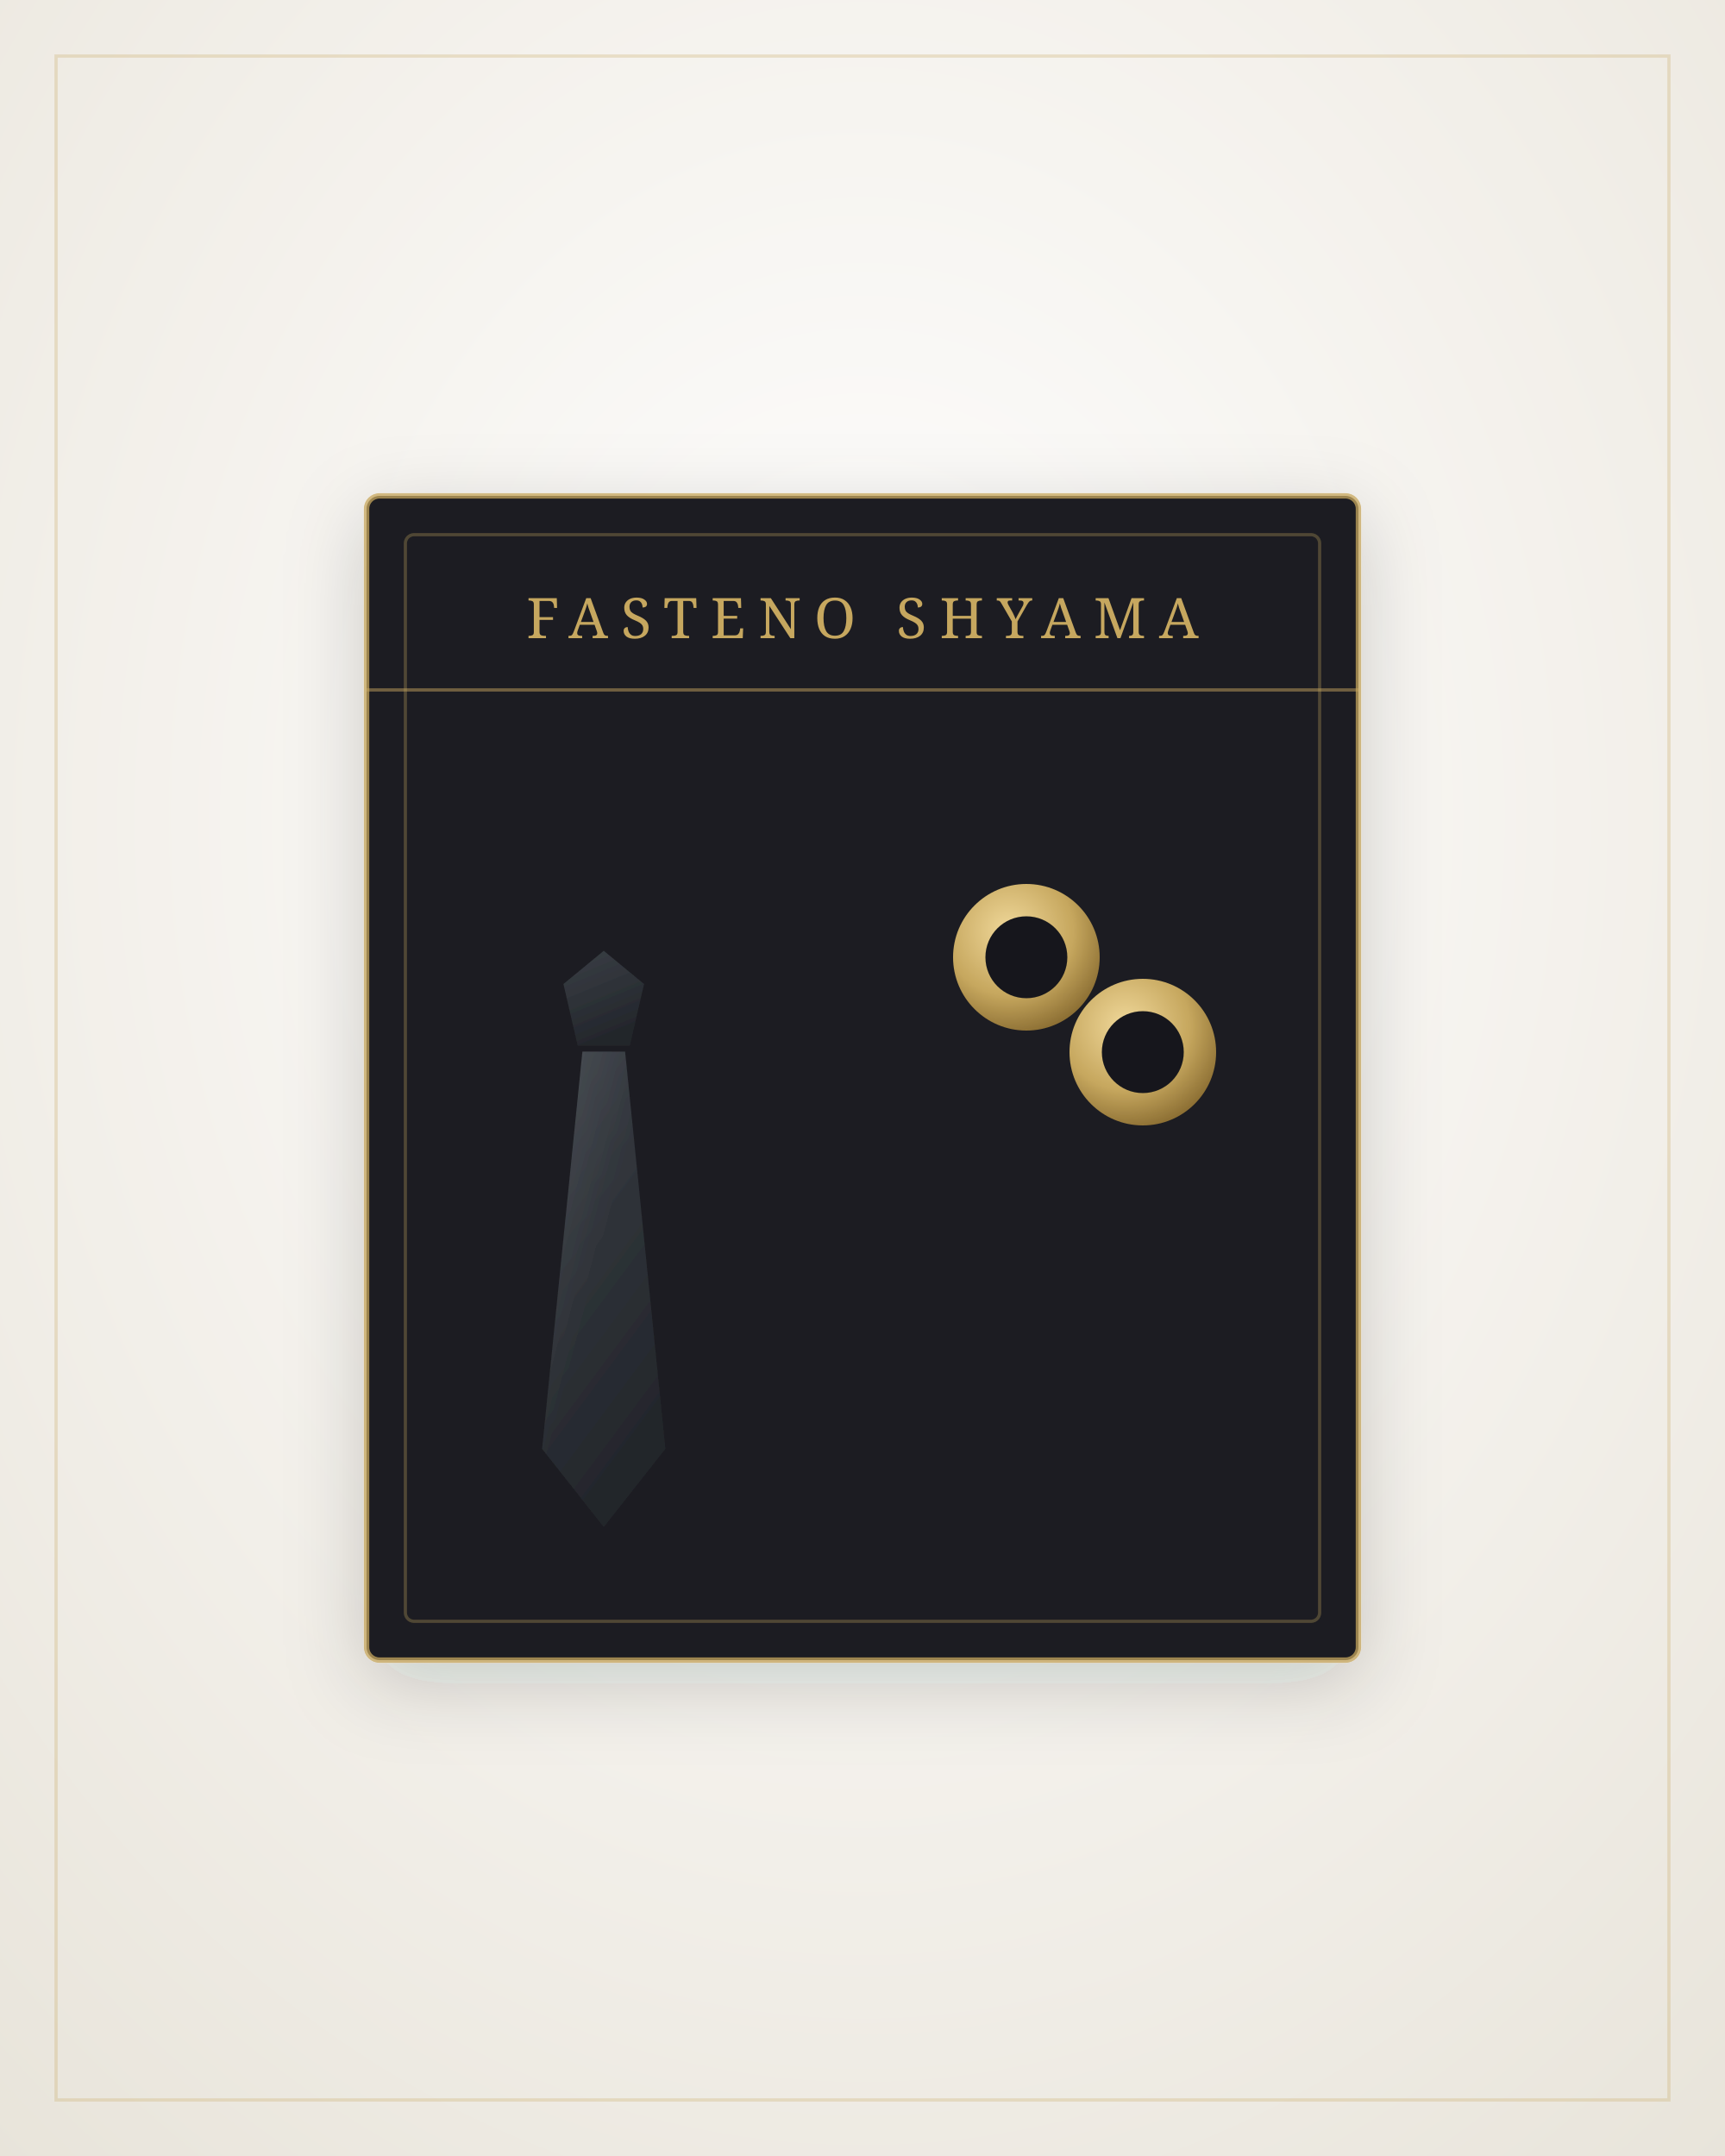
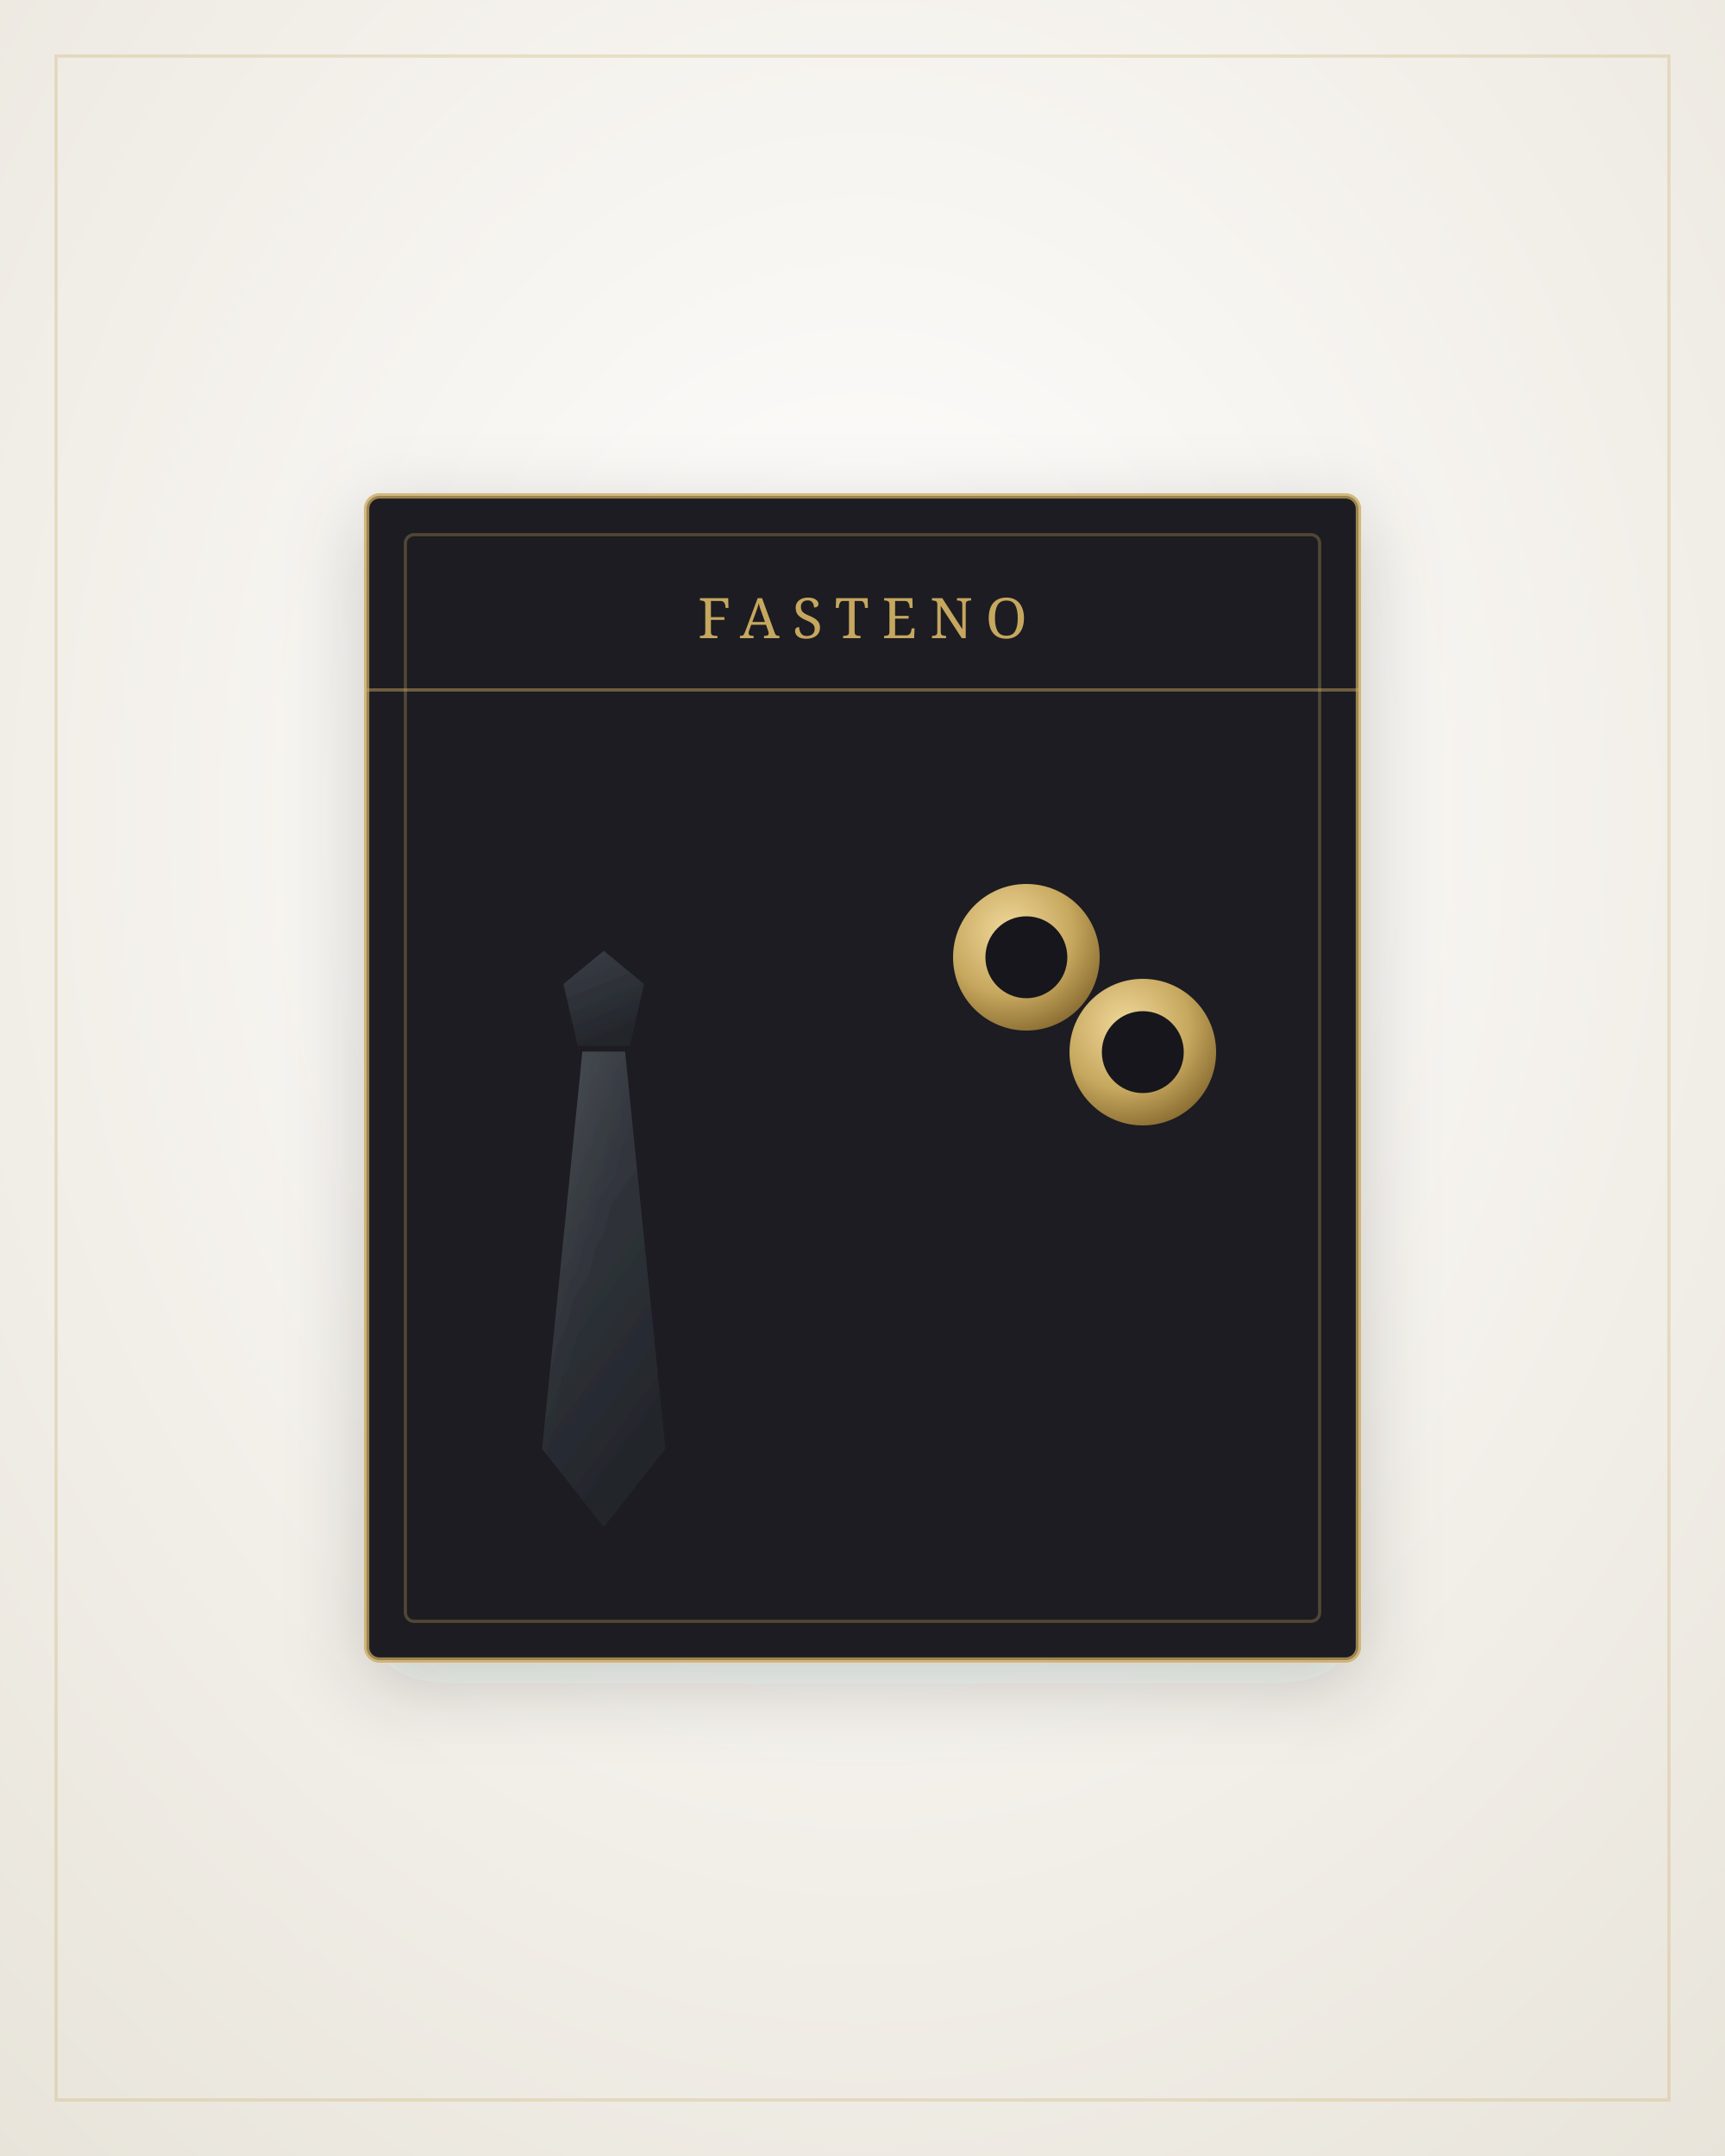
<svg xmlns="http://www.w3.org/2000/svg" viewBox="0 0 800 1000" width="800" height="1000">
  <defs>
    <radialGradient id="bg" cx="50%" cy="38%" r="80%">
      <stop offset="0%" stop-color="#FFFFFF" />
      <stop offset="60%" stop-color="#F2EFE9" />
      <stop offset="100%" stop-color="#E8E4DA" />
    </radialGradient>
    <linearGradient id="sheen" x1="0" y1="0" x2="1" y2="1">
      <stop offset="0%" stop-color="#FFFFFF" stop-opacity="0.10" />
      <stop offset="45%" stop-color="#FFFFFF" stop-opacity="0" />
    </linearGradient>
    <filter id="soft" x="-30%" y="-30%" width="160%" height="160%">
      <feDropShadow dx="0" dy="10" stdDeviation="18" flood-color="#1A1C1C" flood-opacity="0.18" />
    </filter>
    <linearGradient id="fab" x1="0" y1="0" x2="0.35" y2="1">
      <stop offset="0%" stop-color="#3A3F46" />
      <stop offset="100%" stop-color="#23262B" />
    </linearGradient>
    <radialGradient id="met" cx="38%" cy="32%" r="80%">
      <stop offset="0%" stop-color="#F0D89A" />
      <stop offset="55%" stop-color="#C6A75E" />
      <stop offset="100%" stop-color="#7A5D26" />
    </radialGradient>
    <pattern id="pat" width="40" height="40" patternUnits="userSpaceOnUse">
      <rect width="40" height="40" fill="url(#fab)" />
      <path d="M20 4 L36 20 L20 36 L4 20 Z" fill="none" stroke="#686d74" stroke-width="1.6" opacity="0.55" />
      <circle cx="20" cy="20" r="1.6" fill="#686d74" opacity="0.6" />
    </pattern>
  </defs>
  <rect width="800" height="1000" fill="url(#bg)" />
  <rect x="26" y="26" width="748" height="948" fill="none" stroke="#C6A75E" stroke-opacity="0.28" stroke-width="1.5" />
  <g filter="url(#soft)">
    <rect x="170" y="230" width="460" height="540" rx="6" fill="#1D1D22" stroke="#C6A75E" stroke-opacity="0.75" stroke-width="2.5" />
    <rect x="188" y="248" width="424" height="504" rx="4" fill="none" stroke="#C6A75E" stroke-opacity="0.3" stroke-width="1.5" />
    <path d="M170 320 L630 320" stroke="#C6A75E" stroke-opacity="0.5" stroke-width="1.5" />
-     <text x="400" y="296" font-family="Georgia, serif" font-size="26" letter-spacing="6" fill="#C6A75E" text-anchor="middle">FASTENO SHYAMA</text>
+     <text x="400" y="296" font-family="Georgia, serif" font-size="26" letter-spacing="6" fill="#C6A75E" text-anchor="middle">FASTENO</text>
    <g transform="translate(400 540)">
      <g transform="translate(-120 0) scale(0.55)">
        <path d="M0 -180 L34 -152 L22 -100 L-22 -100 L-34 -152 Z" fill="url(#fab)" />
        <path d="M-18 -95 L18 -95 L52 240 L0 306 L-52 240 Z" fill="url(#fab)" />
        <path d="M-18 -95 L18 -95 L52 240 L0 306 L-52 240 Z" fill="url(#sheen)" />
      </g>
      <g transform="translate(96 -96)">
        <circle cx="-20" cy="0" r="34" fill="url(#met)" />
        <circle cx="34" cy="44" r="34" fill="url(#met)" />
        <circle cx="-20" cy="0" r="19" fill="#17181C" />
        <circle cx="34" cy="44" r="19" fill="#17181C" />
      </g>
    </g>
  </g>
</svg>
